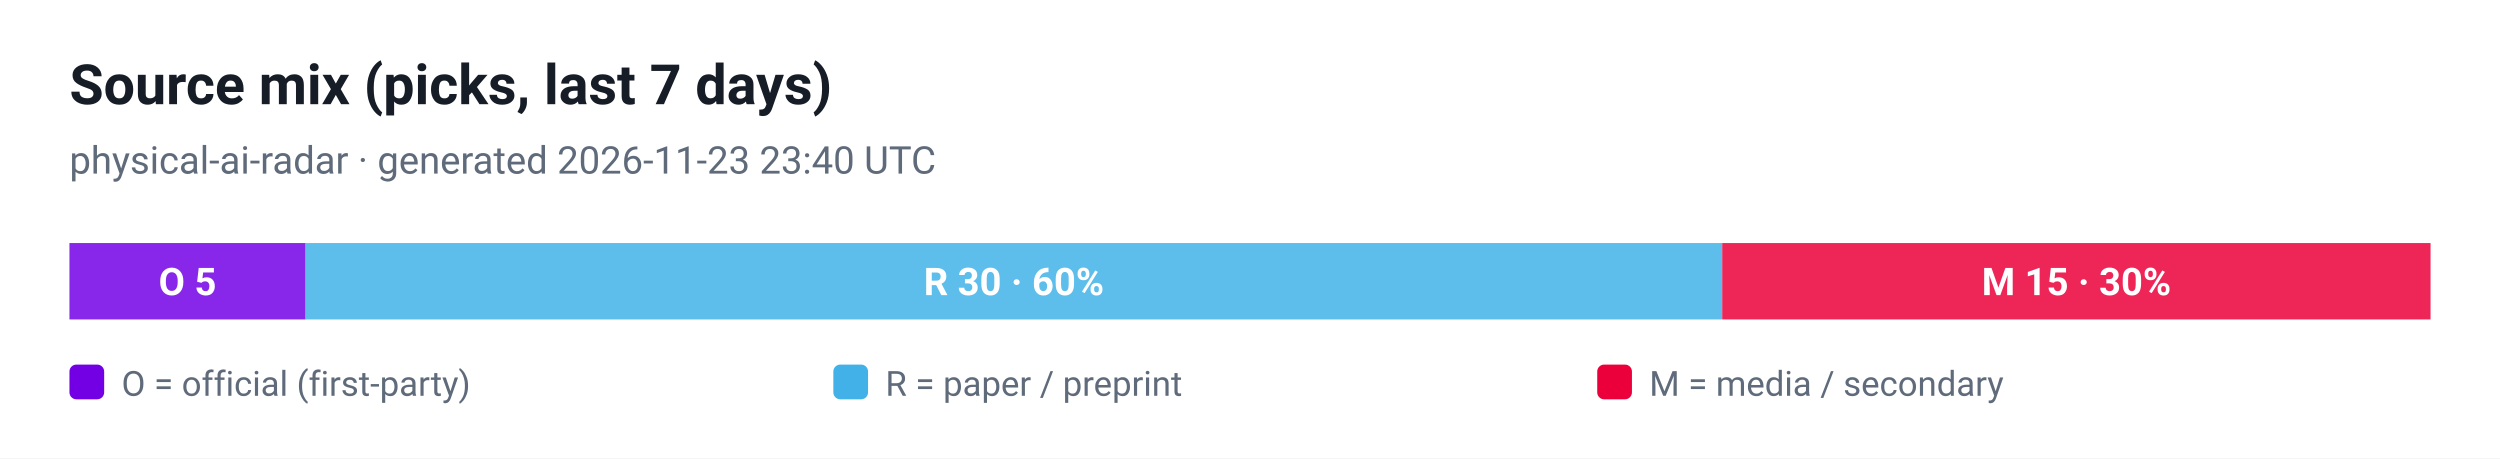
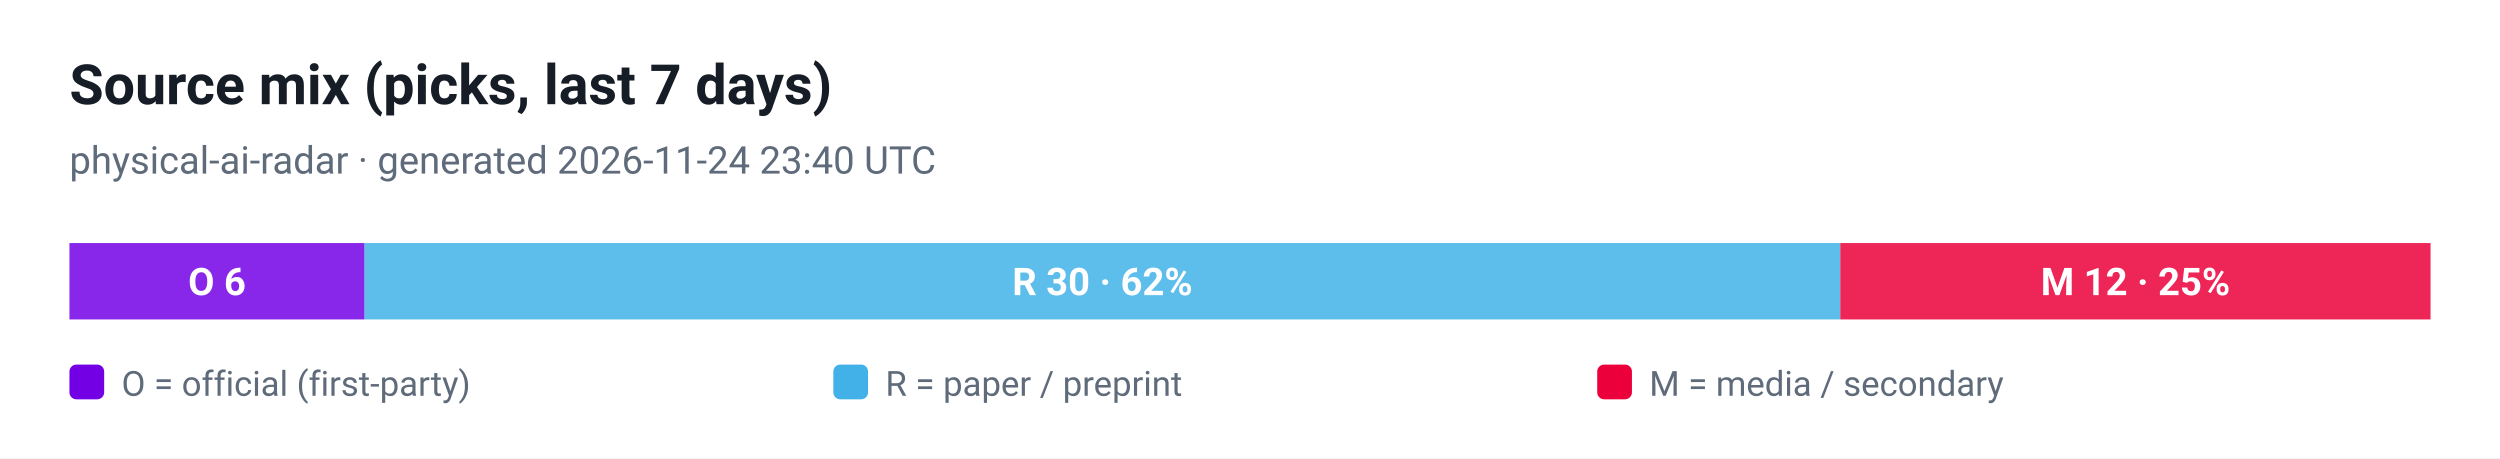
<svg xmlns="http://www.w3.org/2000/svg" viewBox="0 0 720 132" width="720" height="132" role="img" aria-label="Source mix (picks, last 7 days)">
  <style>
  .plate { fill: #ffffff }
  .ink { fill: #161d26 }
  .muted { fill: #5f6b7a }
  .grid { stroke: #e3e9ef }
  @media (prefers-color-scheme: dark) {
    .plate { fill: #0d1117 }
    .ink { fill: #e6edf3 }
    .muted { fill: #8b949e }
    .grid { stroke: #30363d }
  }
</style>
  <rect class="plate" width="720" height="132" />
  <text x="20" y="30" font-family="ui-sans-serif, -apple-system, 'Segoe UI', Roboto, Helvetica, Arial, sans-serif" font-size="16" font-weight="700" class="ink">Source mix (picks, last 7 days)</text>
-   <text x="20" y="50" font-family="ui-sans-serif, -apple-system, 'Segoe UI', Roboto, Helvetica, Arial, sans-serif" font-size="11" class="muted">physical-ai-radar · generated 2026-11-23 23:40 UTC</text>
-   <rect x="20.0" y="70" width="68.0" height="22" fill="#7300e5" fill-opacity="0.85" />
-   <text x="54.0" y="85" text-anchor="middle" font-family="ui-sans-serif, -apple-system, 'Segoe UI', Roboto, Helvetica, Arial, sans-serif" font-size="11" font-weight="700" fill="#ffffff">O 5</text>
-   <rect x="88.0" y="70" width="408.0" height="22" fill="#41b1e8" fill-opacity="0.85" />
-   <text x="292.0" y="85" text-anchor="middle" font-family="ui-sans-serif, -apple-system, 'Segoe UI', Roboto, Helvetica, Arial, sans-serif" font-size="11" font-weight="700" fill="#ffffff">R 30 · 60%</text>
-   <rect x="496.0" y="70" width="204.0" height="22" fill="#eb003b" fill-opacity="0.85" />
-   <text x="598.0" y="85" text-anchor="middle" font-family="ui-sans-serif, -apple-system, 'Segoe UI', Roboto, Helvetica, Arial, sans-serif" font-size="11" font-weight="700" fill="#ffffff">M 15 · 30%</text>
+   <text x="20" y="50" font-family="ui-sans-serif, -apple-system, 'Segoe UI', Roboto, Helvetica, Arial, sans-serif" font-size="11" class="muted">physical-ai-radar · generated 2026-11-24 23:40 UTC</text>
+   <rect x="20.0" y="70" width="85.0" height="22" fill="#7300e5" fill-opacity="0.85" />
+   <text x="62.5" y="85" text-anchor="middle" font-family="ui-sans-serif, -apple-system, 'Segoe UI', Roboto, Helvetica, Arial, sans-serif" font-size="11" font-weight="700" fill="#ffffff">O 6</text>
+   <rect x="105.0" y="70" width="425.0" height="22" fill="#41b1e8" fill-opacity="0.85" />
+   <text x="317.5" y="85" text-anchor="middle" font-family="ui-sans-serif, -apple-system, 'Segoe UI', Roboto, Helvetica, Arial, sans-serif" font-size="11" font-weight="700" fill="#ffffff">R 30 · 62%</text>
+   <rect x="530.0" y="70" width="170.0" height="22" fill="#eb003b" fill-opacity="0.85" />
+   <text x="615.0" y="85" text-anchor="middle" font-family="ui-sans-serif, -apple-system, 'Segoe UI', Roboto, Helvetica, Arial, sans-serif" font-size="11" font-weight="700" fill="#ffffff">M 12 · 25%</text>
  <rect x="20" y="105" width="10" height="10" rx="2" fill="#7300e5" />
  <text x="35" y="114" font-family="ui-sans-serif, -apple-system, 'Segoe UI', Roboto, Helvetica, Arial, sans-serif" font-size="10" fill="#5f6b7a">O = official (first-party)</text>
  <rect x="240" y="105" width="10" height="10" rx="2" fill="#41b1e8" />
  <text x="255" y="114" font-family="ui-sans-serif, -apple-system, 'Segoe UI', Roboto, Helvetica, Arial, sans-serif" font-size="10" fill="#5f6b7a">R = paper / preprint</text>
  <rect x="460" y="105" width="10" height="10" rx="2" fill="#eb003b" />
  <text x="475" y="114" font-family="ui-sans-serif, -apple-system, 'Segoe UI', Roboto, Helvetica, Arial, sans-serif" font-size="10" fill="#5f6b7a">M = media / secondary</text>
</svg>
